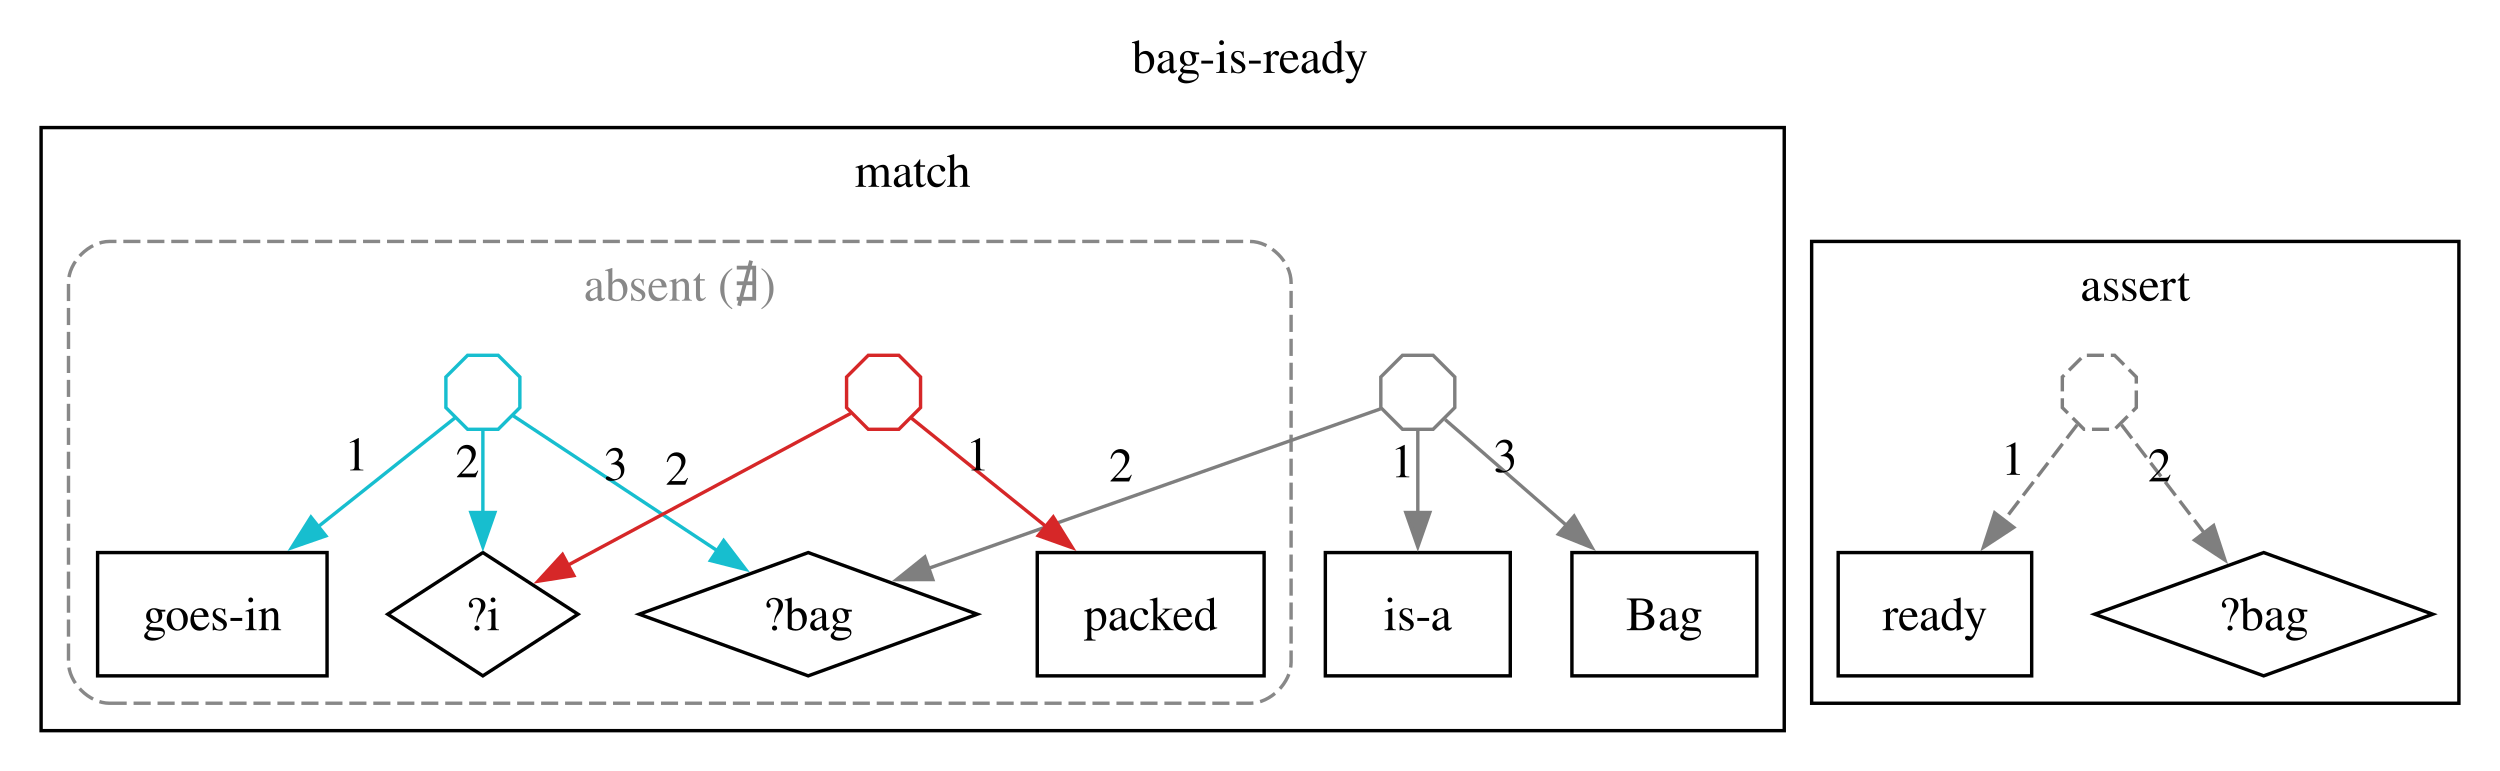
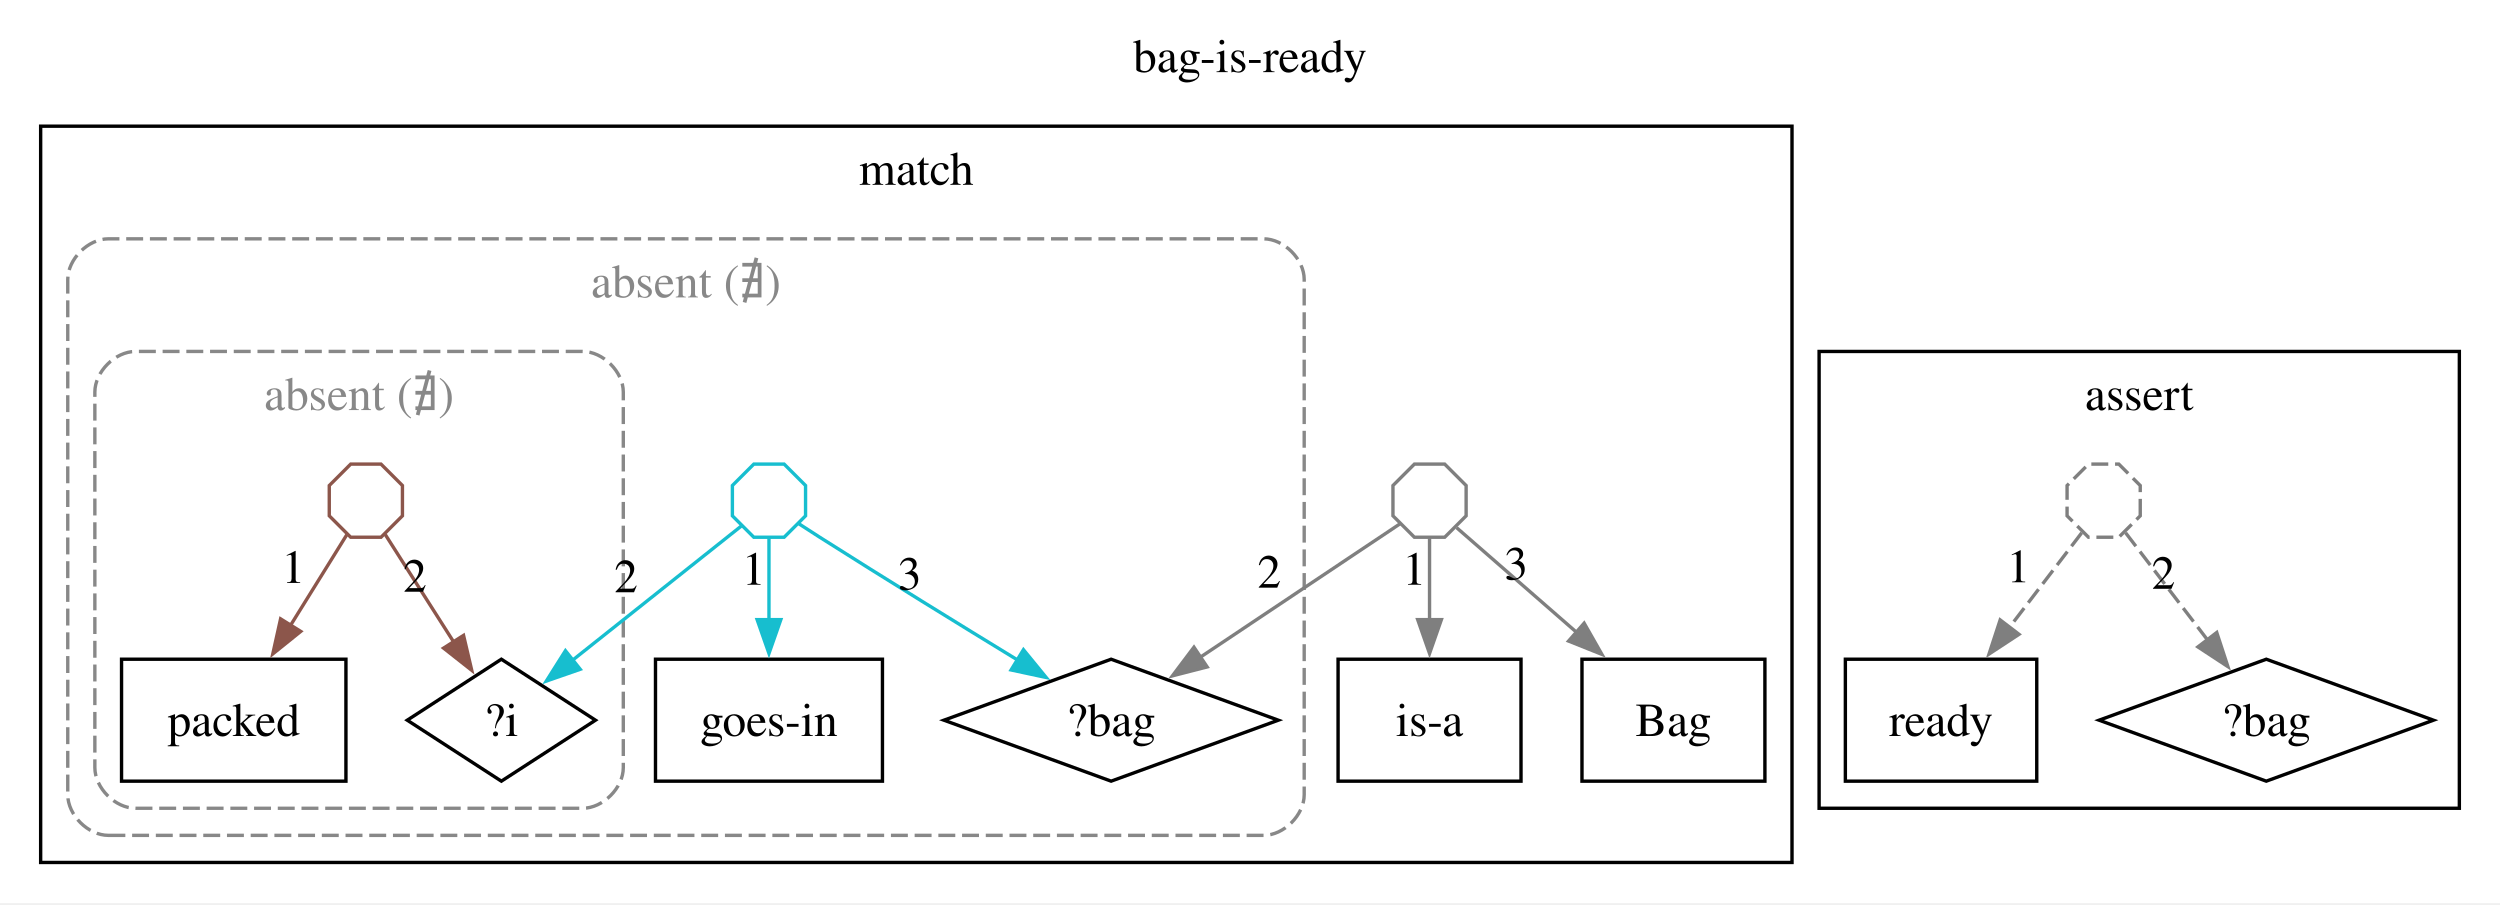
- <svg xmlns="http://www.w3.org/2000/svg" width="730pt" height="225pt" viewBox="0.00 0.00 730.00 225.00">
-   <g id="graph0" class="graph" transform="scale(1 1) rotate(0) translate(4 221.35)">
-     <polygon fill="white" stroke="none" points="-4,4 -4,-221.35 726,-221.35 726,4 -4,4" />
-     <text xml:space="preserve" text-anchor="middle" x="361" y="-200.05" font-family="Times,serif" font-size="14.00">bag-is-ready</text>
+ <svg xmlns="http://www.w3.org/2000/svg" width="738pt" height="267pt" viewBox="0.00 0.00 738.00 267.00">
+   <g id="graph0" class="graph" transform="scale(1 1) rotate(0) translate(4 262.6)">
+     <polygon fill="white" stroke="none" points="-4,4 -4,-262.6 734,-262.6 734,4 -4,4" />
+     <text xml:space="preserve" text-anchor="middle" x="365" y="-241.3" font-family="Times,serif" font-size="14.00">bag-is-ready</text>
    <g id="clust1" class="cluster">
-       <polygon fill="none" stroke="black" points="8,-8 8,-184.1 517,-184.1 517,-8 8,-8" />
-       <text xml:space="preserve" text-anchor="middle" x="262.5" y="-166.8" font-family="Times,serif" font-size="14.00">match</text>
+       <polygon fill="none" stroke="black" points="8,-8 8,-225.35 525,-225.35 525,-8 8,-8" />
+       <text xml:space="preserve" text-anchor="middle" x="266.5" y="-208.05" font-family="Times,serif" font-size="14.00">match</text>
    </g>
    <g id="clust2" class="cluster">
-       <path fill="none" stroke="#888888" stroke-dasharray="5,2" d="M28,-16C28,-16 361,-16 361,-16 367,-16 373,-22 373,-28 373,-28 373,-138.85 373,-138.85 373,-144.85 367,-150.85 361,-150.85 361,-150.85 28,-150.85 28,-150.85 22,-150.85 16,-144.85 16,-138.85 16,-138.85 16,-28 16,-28 16,-22 22,-16 28,-16" />
-       <text xml:space="preserve" text-anchor="middle" x="194.5" y="-133.55" font-family="Times,serif" font-size="14.00" fill="#888888">absent (∄)</text>
+       <path fill="none" stroke="#888888" stroke-dasharray="5,2" d="M28,-16C28,-16 369,-16 369,-16 375,-16 381,-22 381,-28 381,-28 381,-180.1 381,-180.1 381,-186.1 375,-192.1 369,-192.1 369,-192.1 28,-192.1 28,-192.1 22,-192.1 16,-186.1 16,-180.1 16,-180.1 16,-28 16,-28 16,-22 22,-16 28,-16" />
+       <text xml:space="preserve" text-anchor="middle" x="198.5" y="-174.8" font-family="Times,serif" font-size="14.00" fill="#888888">absent (∄)</text>
    </g>
    <g id="clust3" class="cluster">
-       <polygon fill="none" stroke="black" points="525,-16 525,-150.85 714,-150.85 714,-16 525,-16" />
-       <text xml:space="preserve" text-anchor="middle" x="619.5" y="-133.55" font-family="Times,serif" font-size="14.00">assert</text>
+       <path fill="none" stroke="#888888" stroke-dasharray="5,2" d="M36,-24C36,-24 168,-24 168,-24 174,-24 180,-30 180,-36 180,-36 180,-146.85 180,-146.85 180,-152.85 174,-158.85 168,-158.85 168,-158.85 36,-158.85 36,-158.85 30,-158.85 24,-152.85 24,-146.85 24,-146.85 24,-36 24,-36 24,-30 30,-24 36,-24" />
+       <text xml:space="preserve" text-anchor="middle" x="102" y="-141.55" font-family="Times,serif" font-size="14.00" fill="#888888">absent (∄)</text>
+     </g>
+     <g id="clust4" class="cluster">
+       <polygon fill="none" stroke="black" points="533,-24 533,-158.85 722,-158.85 722,-24 533,-24" />
+       <text xml:space="preserve" text-anchor="middle" x="627.5" y="-141.55" font-family="Times,serif" font-size="14.00">assert</text>
    </g>
    <g id="node1" class="node">
-       <polygon fill="none" stroke="black" points="437,-60 383,-60 383,-24 437,-24 437,-60" />
-       <text xml:space="preserve" text-anchor="middle" x="410" y="-37.33" font-family="Times,serif" font-size="14.00">is-a</text>
+       <polygon fill="none" stroke="black" points="445,-68 391,-68 391,-32 445,-32 445,-68" />
+       <text xml:space="preserve" text-anchor="middle" x="418" y="-45.33" font-family="Times,serif" font-size="14.00">is-a</text>
    </g>
    <g id="node2" class="node">
-       <polygon fill="none" stroke="black" points="232,-60 182.65,-42 232,-24 281.35,-42 232,-60" />
-       <text xml:space="preserve" text-anchor="middle" x="232" y="-37.33" font-family="Times,serif" font-size="14.00">?bag</text>
+       <polygon fill="none" stroke="black" points="324,-68 274.65,-50 324,-32 373.35,-50 324,-68" />
+       <text xml:space="preserve" text-anchor="middle" x="324" y="-45.33" font-family="Times,serif" font-size="14.00">?bag</text>
    </g>
    <g id="node3" class="node">
-       <polygon fill="none" stroke="black" points="509,-60 455,-60 455,-24 509,-24 509,-60" />
-       <text xml:space="preserve" text-anchor="middle" x="482" y="-37.33" font-family="Times,serif" font-size="14.00">Bag</text>
+       <polygon fill="none" stroke="black" points="517,-68 463,-68 463,-32 517,-32 517,-68" />
+       <text xml:space="preserve" text-anchor="middle" x="490" y="-45.33" font-family="Times,serif" font-size="14.00">Bag</text>
    </g>
    <g id="node4" class="node">
-       <polygon fill="none" stroke="#7f7f7f" points="420.8,-102.33 420.8,-111.27 414.47,-117.6 405.53,-117.6 399.2,-111.27 399.2,-102.33 405.53,-96 414.47,-96 420.8,-102.33" />
+       <polygon fill="none" stroke="#7f7f7f" points="428.8,-110.33 428.8,-119.27 422.47,-125.6 413.53,-125.6 407.2,-119.27 407.2,-110.33 413.53,-104 422.47,-104 428.8,-110.33" />
    </g>
    <g id="edge1" class="edge">
-       <path fill="none" stroke="#7f7f7f" d="M410,-95.71C410,-89.13 410,-80.19 410,-71.54" />
-       <polygon fill="#7f7f7f" stroke="#7f7f7f" points="413.5,-71.69 410,-61.69 406.5,-71.69 413.5,-71.69" />
-       <text xml:space="preserve" text-anchor="middle" x="405.5" y="-81.99" font-family="Times,serif" font-size="14.00">1</text>
+       <path fill="none" stroke="#7f7f7f" d="M418,-103.71C418,-97.13 418,-88.19 418,-79.54" />
+       <polygon fill="#7f7f7f" stroke="#7f7f7f" points="421.5,-79.69 418,-69.69 414.5,-79.69 421.5,-79.69" />
+       <text xml:space="preserve" text-anchor="middle" x="413.5" y="-89.99" font-family="Times,serif" font-size="14.00">1</text>
    </g>
    <g id="edge2" class="edge">
-       <path fill="none" stroke="#7f7f7f" d="M399.13,-101.97C373.47,-92.91 308.18,-69.88 267.21,-55.42" />
-       <polygon fill="#7f7f7f" stroke="#7f7f7f" points="268.38,-52.12 257.78,-52.1 266.05,-58.72 268.38,-52.12" />
-       <text xml:space="preserve" text-anchor="middle" x="323.33" y="-80.76" font-family="Times,serif" font-size="14.00">2</text>
+       <path fill="none" stroke="#7f7f7f" d="M409.33,-108C396.03,-99.12 370.07,-81.78 350.26,-68.54" />
+       <polygon fill="#7f7f7f" stroke="#7f7f7f" points="352.35,-65.73 342.09,-63.09 348.46,-71.55 352.35,-65.73" />
+       <text xml:space="preserve" text-anchor="middle" x="370.67" y="-89.13" font-family="Times,serif" font-size="14.00">2</text>
    </g>
    <g id="edge3" class="edge">
-       <path fill="none" stroke="#7f7f7f" d="M417.98,-98.84C426.55,-91.37 440.66,-79.06 453.45,-67.9" />
-       <polygon fill="#7f7f7f" stroke="#7f7f7f" points="455.64,-70.64 460.88,-61.43 451.04,-65.36 455.64,-70.64" />
-       <text xml:space="preserve" text-anchor="middle" x="435.57" y="-83.52" font-family="Times,serif" font-size="14.00">3</text>
+       <path fill="none" stroke="#7f7f7f" d="M425.98,-106.84C434.55,-99.37 448.66,-87.06 461.45,-75.9" />
+       <polygon fill="#7f7f7f" stroke="#7f7f7f" points="463.64,-78.64 468.88,-69.43 459.04,-73.36 463.64,-78.64" />
+       <text xml:space="preserve" text-anchor="middle" x="443.57" y="-91.52" font-family="Times,serif" font-size="14.00">3</text>
    </g>
    <g id="node5" class="node">
-       <polygon fill="none" stroke="black" points="91.5,-60 24.5,-60 24.5,-24 91.5,-24 91.5,-60" />
-       <text xml:space="preserve" text-anchor="middle" x="58" y="-37.33" font-family="Times,serif" font-size="14.00">goes-in</text>
+       <polygon fill="none" stroke="black" points="256.5,-68 189.5,-68 189.5,-32 256.5,-32 256.5,-68" />
+       <text xml:space="preserve" text-anchor="middle" x="223" y="-45.33" font-family="Times,serif" font-size="14.00">goes-in</text>
    </g>
    <g id="node6" class="node">
-       <polygon fill="none" stroke="black" points="137,-60 109.22,-42 137,-24 164.78,-42 137,-60" />
-       <text xml:space="preserve" text-anchor="middle" x="137" y="-37.33" font-family="Times,serif" font-size="14.00">?i</text>
+       <polygon fill="none" stroke="black" points="144,-68 116.22,-50 144,-32 171.78,-50 144,-68" />
+       <text xml:space="preserve" text-anchor="middle" x="144" y="-45.33" font-family="Times,serif" font-size="14.00">?i</text>
    </g>
    <g id="node7" class="node">
-       <polygon fill="none" stroke="black" points="365.12,-60 298.88,-60 298.88,-24 365.12,-24 365.12,-60" />
-       <text xml:space="preserve" text-anchor="middle" x="332" y="-37.33" font-family="Times,serif" font-size="14.00">packed</text>
+       <polygon fill="none" stroke="#17becf" points="233.8,-110.33 233.8,-119.27 227.47,-125.6 218.53,-125.6 212.2,-119.27 212.2,-110.33 218.53,-104 227.47,-104 233.8,-110.33" />
+     </g>
+     <g id="edge6" class="edge">
+       <path fill="none" stroke="#17becf" d="M231.86,-107.96C233.87,-106.65 236,-105.27 238,-104 257.38,-91.7 279.41,-78.13 296.33,-67.8" />
+       <polygon fill="#17becf" stroke="#17becf" points="298.12,-70.81 304.83,-62.61 294.47,-64.83 298.12,-70.81" />
+       <text xml:space="preserve" text-anchor="middle" x="264.53" y="-88.53" font-family="Times,serif" font-size="14.00">3</text>
+     </g>
+     <g id="edge4" class="edge">
+       <path fill="none" stroke="#17becf" d="M223,-103.71C223,-97.13 223,-88.19 223,-79.54" />
+       <polygon fill="#17becf" stroke="#17becf" points="226.5,-79.69 223,-69.69 219.5,-79.69 226.5,-79.69" />
+       <text xml:space="preserve" text-anchor="middle" x="218.5" y="-89.99" font-family="Times,serif" font-size="14.00">1</text>
+     </g>
+     <g id="edge5" class="edge">
+       <path fill="none" stroke="#17becf" d="M214.84,-107.32C203.18,-98.04 181.33,-80.68 164.97,-67.67" />
+       <polygon fill="#17becf" stroke="#17becf" points="167.28,-65.03 157.27,-61.55 162.92,-70.51 167.28,-65.03" />
+       <text xml:space="preserve" text-anchor="middle" x="180.79" y="-87.77" font-family="Times,serif" font-size="14.00">2</text>
    </g>
    <g id="node8" class="node">
-       <polygon fill="none" stroke="#17becf" points="147.8,-102.33 147.8,-111.27 141.47,-117.6 132.53,-117.6 126.2,-111.27 126.2,-102.33 132.53,-96 141.47,-96 147.8,-102.33" />
-     </g>
-     <g id="edge6" class="edge">
-       <path fill="none" stroke="#17becf" d="M145.77,-100C159.21,-91.12 185.44,-73.78 205.46,-60.54" />
-       <polygon fill="#17becf" stroke="#17becf" points="207.31,-63.51 213.73,-55.08 203.45,-57.68 207.31,-63.51" />
-       <text xml:space="preserve" text-anchor="middle" x="175.79" y="-81.13" font-family="Times,serif" font-size="14.00">3</text>
-     </g>
-     <g id="edge4" class="edge">
-       <path fill="none" stroke="#17becf" d="M128.84,-99.32C119.38,-91.79 103.2,-78.93 88.7,-67.4" />
-       <polygon fill="#17becf" stroke="#17becf" points="91.15,-64.88 81.14,-61.4 86.79,-70.36 91.15,-64.88" />
-       <text xml:space="preserve" text-anchor="middle" x="100.09" y="-83.99" font-family="Times,serif" font-size="14.00">1</text>
-     </g>
-     <g id="edge5" class="edge">
-       <path fill="none" stroke="#17becf" d="M137,-95.71C137,-89.13 137,-80.19 137,-71.54" />
-       <polygon fill="#17becf" stroke="#17becf" points="140.5,-71.69 137,-61.69 133.5,-71.69 140.5,-71.69" />
-       <text xml:space="preserve" text-anchor="middle" x="132.5" y="-81.99" font-family="Times,serif" font-size="14.00">2</text>
+       <polygon fill="none" stroke="black" points="98.12,-68 31.88,-68 31.88,-32 98.12,-32 98.12,-68" />
+       <text xml:space="preserve" text-anchor="middle" x="65" y="-45.33" font-family="Times,serif" font-size="14.00">packed</text>
    </g>
    <g id="node9" class="node">
-       <polygon fill="none" stroke="#d62728" points="264.8,-102.33 264.8,-111.27 258.47,-117.6 249.53,-117.6 243.2,-111.27 243.2,-102.33 249.53,-96 258.47,-96 264.8,-102.33" />
+       <polygon fill="none" stroke="#8c564b" points="114.8,-110.33 114.8,-119.27 108.47,-125.6 99.53,-125.6 93.2,-119.27 93.2,-110.33 99.53,-104 108.47,-104 114.8,-110.33" />
    </g>
    <g id="edge8" class="edge">
-       <path fill="none" stroke="#d62728" d="M244.43,-100.66C226.57,-91.07 187.65,-70.19 161.89,-56.36" />
-       <polygon fill="#d62728" stroke="#d62728" points="163.56,-53.28 153.09,-51.64 160.25,-59.45 163.56,-53.28" />
-       <text xml:space="preserve" text-anchor="middle" x="193.73" y="-79.81" font-family="Times,serif" font-size="14.00">2</text>
+       <path fill="none" stroke="#8c564b" d="M109.73,-104.8C115.02,-96.49 123.1,-83.82 130.08,-72.85" />
+       <polygon fill="#8c564b" stroke="#8c564b" points="132.84,-75.04 135.26,-64.72 126.94,-71.28 132.84,-75.04" />
+       <text xml:space="preserve" text-anchor="middle" x="118.49" y="-87.93" font-family="Times,serif" font-size="14.00">2</text>
    </g>
    <g id="edge7" class="edge">
-       <path fill="none" stroke="#d62728" d="M262.05,-99.32C271.4,-91.79 287.37,-78.93 301.69,-67.4" />
-       <polygon fill="#d62728" stroke="#d62728" points="303.55,-70.4 309.14,-61.4 299.16,-64.95 303.55,-70.4" />
-       <text xml:space="preserve" text-anchor="middle" x="281.5" y="-83.99" font-family="Times,serif" font-size="14.00">1</text>
+       <path fill="none" stroke="#8c564b" d="M98.41,-104.8C94.04,-97.75 87.71,-87.56 81.73,-77.94" />
+       <polygon fill="#8c564b" stroke="#8c564b" points="84.78,-76.21 76.53,-69.57 78.83,-79.91 84.78,-76.21" />
+       <text xml:space="preserve" text-anchor="middle" x="82.59" y="-90.52" font-family="Times,serif" font-size="14.00">1</text>
    </g>
    <g id="node10" class="node">
-       <polygon fill="none" stroke="black" points="589.25,-60 532.75,-60 532.75,-24 589.25,-24 589.25,-60" />
-       <text xml:space="preserve" text-anchor="middle" x="561" y="-37.33" font-family="Times,serif" font-size="14.00">ready</text>
+       <polygon fill="none" stroke="black" points="597.25,-68 540.75,-68 540.75,-32 597.25,-32 597.25,-68" />
+       <text xml:space="preserve" text-anchor="middle" x="569" y="-45.33" font-family="Times,serif" font-size="14.00">ready</text>
    </g>
    <g id="node11" class="node">
-       <polygon fill="none" stroke="black" points="657,-60 607.65,-42 657,-24 706.35,-42 657,-60" />
-       <text xml:space="preserve" text-anchor="middle" x="657" y="-37.33" font-family="Times,serif" font-size="14.00">?bag</text>
+       <polygon fill="none" stroke="black" points="665,-68 615.65,-50 665,-32 714.35,-50 665,-68" />
+       <text xml:space="preserve" text-anchor="middle" x="665" y="-45.33" font-family="Times,serif" font-size="14.00">?bag</text>
    </g>
    <g id="node12" class="node">
-       <polygon fill="none" stroke="#7f7f7f" stroke-dasharray="5,2" points="619.8,-102.33 619.8,-111.27 613.47,-117.6 604.53,-117.6 598.2,-111.27 598.2,-102.33 604.53,-96 613.47,-96 619.8,-102.33" />
+       <polygon fill="none" stroke="#7f7f7f" stroke-dasharray="5,2" points="627.8,-110.33 627.8,-119.27 621.47,-125.6 612.53,-125.6 606.2,-119.27 606.2,-110.33 612.53,-104 621.47,-104 627.8,-110.33" />
    </g>
    <g id="edge9" class="edge">
-       <path fill="none" stroke="#7f7f7f" stroke-dasharray="5,2" d="M602.53,-97.33C597,-90.1 588.75,-79.31 581.06,-69.24" />
-       <polygon fill="#7f7f7f" stroke="#7f7f7f" points="584.01,-67.35 575.16,-61.53 578.45,-71.6 584.01,-67.35" />
-       <text xml:space="preserve" text-anchor="middle" x="583.83" y="-82.71" font-family="Times,serif" font-size="14.00">1</text>
+       <path fill="none" stroke="#7f7f7f" stroke-dasharray="5,2" d="M610.53,-105.33C605,-98.1 596.75,-87.31 589.06,-77.24" />
+       <polygon fill="#7f7f7f" stroke="#7f7f7f" points="592.01,-75.35 583.16,-69.53 586.45,-79.6 592.01,-75.35" />
+       <text xml:space="preserve" text-anchor="middle" x="591.83" y="-90.71" font-family="Times,serif" font-size="14.00">1</text>
    </g>
    <g id="edge10" class="edge">
-       <path fill="none" stroke="#7f7f7f" stroke-dasharray="5,2" d="M615.47,-97.33C621.65,-89.25 631.23,-76.72 639.63,-65.73" />
-       <polygon fill="#7f7f7f" stroke="#7f7f7f" points="642.38,-67.89 645.68,-57.81 636.82,-63.63 642.38,-67.89" />
-       <text xml:space="preserve" text-anchor="middle" x="626.64" y="-80.78" font-family="Times,serif" font-size="14.00">2</text>
+       <path fill="none" stroke="#7f7f7f" stroke-dasharray="5,2" d="M623.47,-105.33C629.65,-97.25 639.23,-84.72 647.63,-73.73" />
+       <polygon fill="#7f7f7f" stroke="#7f7f7f" points="650.38,-75.89 653.68,-65.81 644.82,-71.63 650.38,-75.89" />
+       <text xml:space="preserve" text-anchor="middle" x="634.64" y="-88.78" font-family="Times,serif" font-size="14.00">2</text>
    </g>
  </g>
</svg>
